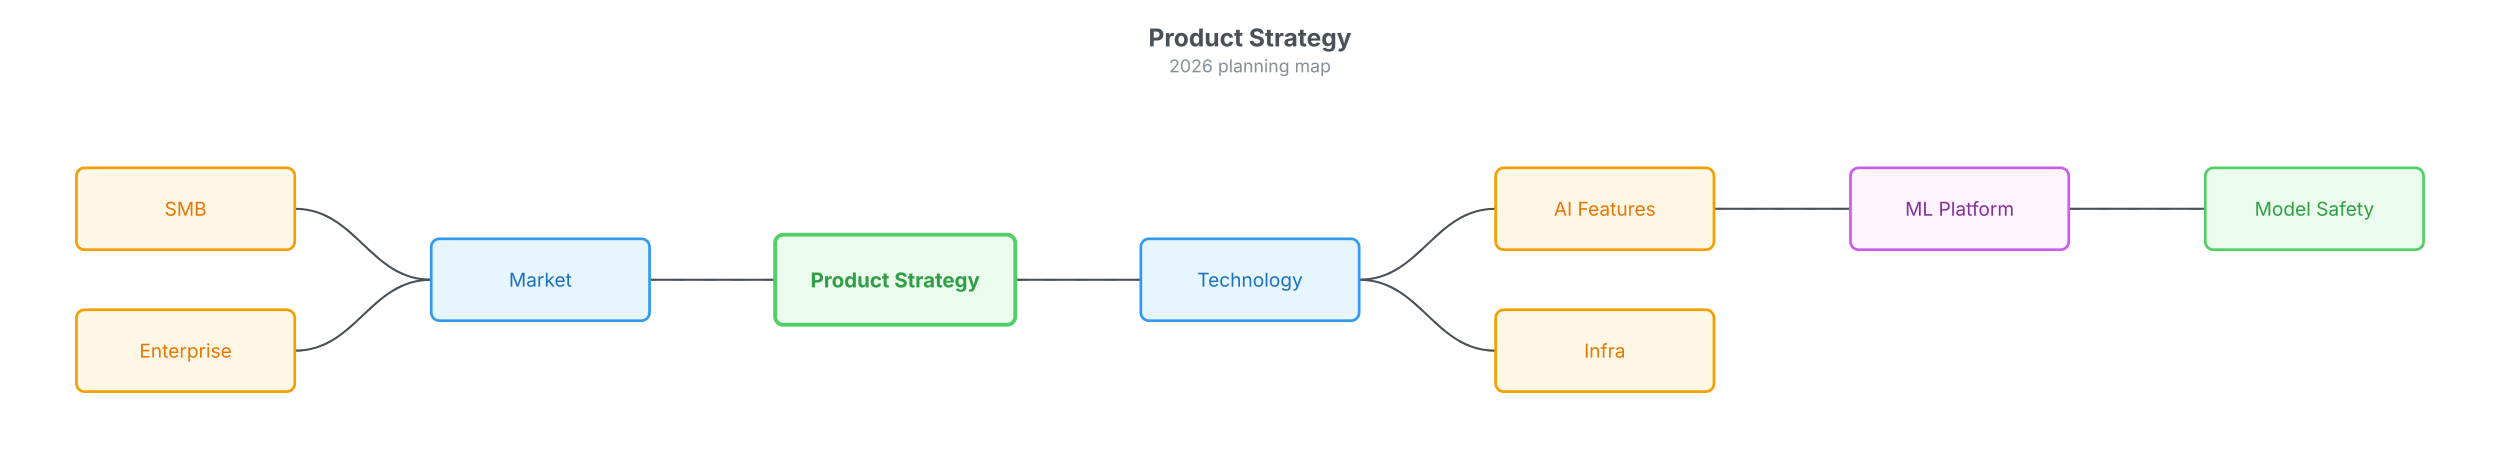
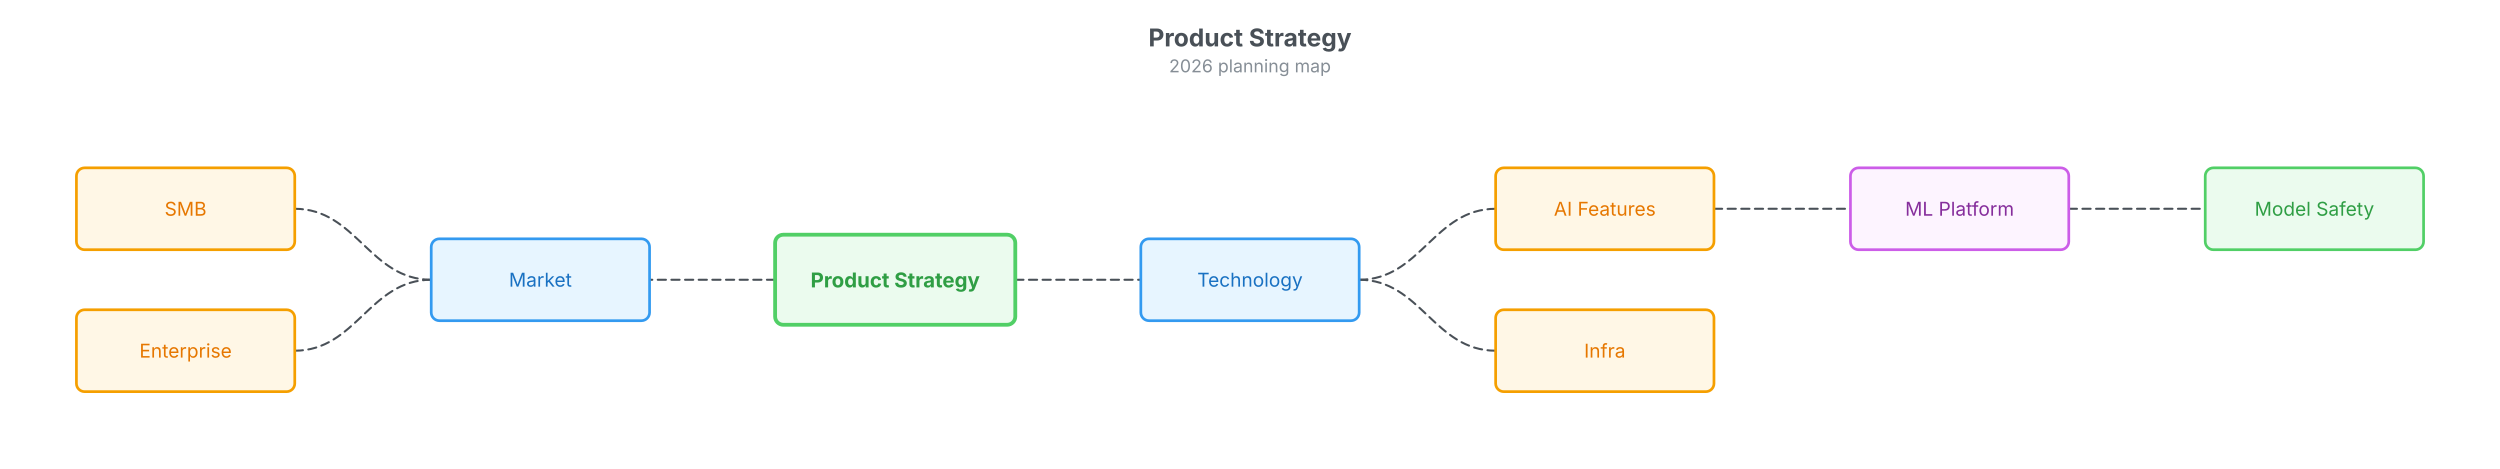
<svg xmlns="http://www.w3.org/2000/svg" width="1832" height="343" viewBox="-656 -153 1832 343">
  <text x="260" y="-119" text-anchor="middle" font-family="Inter, system-ui, -apple-system, sans-serif" font-size="18" font-weight="700" fill="#495057">Product Strategy</text>
  <text x="260" y="-100" text-anchor="middle" font-family="Inter, system-ui, -apple-system, sans-serif" font-size="13" fill="#868e96">2026 planning map</text>
  <g class="mindmap">
-     <path d="M-88,52 C-129.4,52 -138.6,52 -180,52" fill="none" stroke="#495057" stroke-width="1.5" stroke-linecap="round" />
-     <path d="M-88,52 C-129.4,52 -138.6,52 -180,52" fill="none" stroke="#495057" stroke-width="1.3" stroke-linecap="round" stroke-dasharray="8 14" opacity="0.55">
-       <animate attributeName="stroke-dashoffset" from="0" to="-44" dur="2.2s" repeatCount="indefinite" />
+     <path d="M-88,52 C-129.4,52 -138.6,52 -180,52" fill="none" stroke="#495057" stroke-width="1.5" stroke-linecap="round" stroke-dasharray="6,4">
+       <animate attributeName="stroke-dashoffset" from="0" to="-20" dur="0.8s" repeatCount="indefinite" />
    </path>
-     <path d="M88,52 C129.4,52 138.6,52 180,52" fill="none" stroke="#495057" stroke-width="1.5" stroke-linecap="round" />
-     <path d="M88,52 C129.4,52 138.6,52 180,52" fill="none" stroke="#495057" stroke-width="1.3" stroke-linecap="round" stroke-dasharray="8 14" opacity="0.55">
-       <animate attributeName="stroke-dashoffset" from="0" to="-44" dur="2.2s" repeatCount="indefinite" />
+     <path d="M88,52 C129.4,52 138.6,52 180,52" fill="none" stroke="#495057" stroke-width="1.5" stroke-linecap="round" stroke-dasharray="6,4">
+       <animate attributeName="stroke-dashoffset" from="0" to="-20" dur="0.8s" repeatCount="indefinite" />
    </path>
-     <path d="M-340,52 C-385,52 -395,0 -440,0" fill="none" stroke="#495057" stroke-width="1.5" stroke-linecap="round" />
-     <path d="M-340,52 C-385,52 -395,0 -440,0" fill="none" stroke="#495057" stroke-width="1.3" stroke-linecap="round" stroke-dasharray="8 14" opacity="0.55">
-       <animate attributeName="stroke-dashoffset" from="0" to="-44" dur="2.2s" repeatCount="indefinite" />
+     <path d="M-340,52 C-385,52 -395,0 -440,0" fill="none" stroke="#495057" stroke-width="1.5" stroke-linecap="round" stroke-dasharray="6,4">
+       <animate attributeName="stroke-dashoffset" from="0" to="-20" dur="0.8s" repeatCount="indefinite" />
    </path>
-     <path d="M-340,52 C-385,52 -395,104 -440,104" fill="none" stroke="#495057" stroke-width="1.5" stroke-linecap="round" />
-     <path d="M-340,52 C-385,52 -395,104 -440,104" fill="none" stroke="#495057" stroke-width="1.3" stroke-linecap="round" stroke-dasharray="8 14" opacity="0.55">
-       <animate attributeName="stroke-dashoffset" from="0" to="-44" dur="2.2s" repeatCount="indefinite" />
+     <path d="M-340,52 C-385,52 -395,104 -440,104" fill="none" stroke="#495057" stroke-width="1.5" stroke-linecap="round" stroke-dasharray="6,4">
+       <animate attributeName="stroke-dashoffset" from="0" to="-20" dur="0.8s" repeatCount="indefinite" />
    </path>
-     <path d="M340,52 C385,52 395,0 440,0" fill="none" stroke="#495057" stroke-width="1.5" stroke-linecap="round" />
-     <path d="M340,52 C385,52 395,0 440,0" fill="none" stroke="#495057" stroke-width="1.3" stroke-linecap="round" stroke-dasharray="8 14" opacity="0.55">
-       <animate attributeName="stroke-dashoffset" from="0" to="-44" dur="2.2s" repeatCount="indefinite" />
+     <path d="M340,52 C385,52 395,0 440,0" fill="none" stroke="#495057" stroke-width="1.5" stroke-linecap="round" stroke-dasharray="6,4">
+       <animate attributeName="stroke-dashoffset" from="0" to="-20" dur="0.8s" repeatCount="indefinite" />
    </path>
-     <path d="M340,52 C385,52 395,104 440,104" fill="none" stroke="#495057" stroke-width="1.5" stroke-linecap="round" />
-     <path d="M340,52 C385,52 395,104 440,104" fill="none" stroke="#495057" stroke-width="1.3" stroke-linecap="round" stroke-dasharray="8 14" opacity="0.55">
-       <animate attributeName="stroke-dashoffset" from="0" to="-44" dur="2.2s" repeatCount="indefinite" />
+     <path d="M340,52 C385,52 395,104 440,104" fill="none" stroke="#495057" stroke-width="1.5" stroke-linecap="round" stroke-dasharray="6,4">
+       <animate attributeName="stroke-dashoffset" from="0" to="-20" dur="0.8s" repeatCount="indefinite" />
    </path>
-     <path d="M600,0 C645,0 655,0 700,0" fill="none" stroke="#495057" stroke-width="1.5" stroke-linecap="round" />
-     <path d="M600,0 C645,0 655,0 700,0" fill="none" stroke="#495057" stroke-width="1.3" stroke-linecap="round" stroke-dasharray="8 14" opacity="0.55">
-       <animate attributeName="stroke-dashoffset" from="0" to="-44" dur="2.2s" repeatCount="indefinite" />
+     <path d="M600,0 C645,0 655,0 700,0" fill="none" stroke="#495057" stroke-width="1.5" stroke-linecap="round" stroke-dasharray="6,4">
+       <animate attributeName="stroke-dashoffset" from="0" to="-20" dur="0.8s" repeatCount="indefinite" />
    </path>
-     <path d="M860,0 C905,0 915,0 960,0" fill="none" stroke="#495057" stroke-width="1.5" stroke-linecap="round" />
-     <path d="M860,0 C905,0 915,0 960,0" fill="none" stroke="#495057" stroke-width="1.3" stroke-linecap="round" stroke-dasharray="8 14" opacity="0.55">
-       <animate attributeName="stroke-dashoffset" from="0" to="-44" dur="2.2s" repeatCount="indefinite" />
+     <path d="M860,0 C905,0 915,0 960,0" fill="none" stroke="#495057" stroke-width="1.5" stroke-linecap="round" stroke-dasharray="6,4">
+       <animate attributeName="stroke-dashoffset" from="0" to="-20" dur="0.8s" repeatCount="indefinite" />
    </path>
    <g class="node node-terminal" data-id="root">
      <rect x="-88" y="19" width="176" height="66" rx="6" ry="6" fill="#ebfbee" stroke="#51cf66" stroke-width="2.8" />
      <text x="0" y="52" text-anchor="middle" dominant-baseline="middle" font-family="Inter, system-ui, -apple-system, sans-serif" font-size="15" font-weight="700" fill="#2f9e44">Product Strategy</text>
    </g>
    <g class="node node-process" data-id="market">
      <rect x="-340" y="22" width="160" height="60" rx="6" ry="6" fill="#e7f5ff" stroke="#339af0" stroke-width="2" />
      <text x="-260" y="52" text-anchor="middle" dominant-baseline="middle" font-family="Inter, system-ui, -apple-system, sans-serif" font-size="14" fill="#1971c2">Market</text>
    </g>
    <g class="node node-process" data-id="tech">
      <rect x="180" y="22" width="160" height="60" rx="6" ry="6" fill="#e7f5ff" stroke="#339af0" stroke-width="2" />
      <text x="260" y="52" text-anchor="middle" dominant-baseline="middle" font-family="Inter, system-ui, -apple-system, sans-serif" font-size="14" fill="#1971c2">Technology</text>
    </g>
    <g class="node node-decision" data-id="smb">
      <rect x="-600" y="-30" width="160" height="60" rx="6" ry="6" fill="#fff7e6" stroke="#f59f00" stroke-width="2" />
      <text x="-520" y="0" text-anchor="middle" dominant-baseline="middle" font-family="Inter, system-ui, -apple-system, sans-serif" font-size="14" fill="#e67700">SMB</text>
    </g>
    <g class="node node-decision" data-id="ent">
      <rect x="-600" y="74" width="160" height="60" rx="6" ry="6" fill="#fff7e6" stroke="#f59f00" stroke-width="2" />
      <text x="-520" y="104" text-anchor="middle" dominant-baseline="middle" font-family="Inter, system-ui, -apple-system, sans-serif" font-size="14" fill="#e67700">Enterprise</text>
    </g>
    <g class="node node-decision" data-id="ai">
      <rect x="440" y="-30" width="160" height="60" rx="6" ry="6" fill="#fff7e6" stroke="#f59f00" stroke-width="2" />
      <text x="520" y="0" text-anchor="middle" dominant-baseline="middle" font-family="Inter, system-ui, -apple-system, sans-serif" font-size="14" fill="#e67700">AI Features</text>
    </g>
    <g class="node node-decision" data-id="infra">
      <rect x="440" y="74" width="160" height="60" rx="6" ry="6" fill="#fff7e6" stroke="#f59f00" stroke-width="2" />
      <text x="520" y="104" text-anchor="middle" dominant-baseline="middle" font-family="Inter, system-ui, -apple-system, sans-serif" font-size="14" fill="#e67700">Infra</text>
    </g>
    <g class="node node-io" data-id="ml">
      <rect x="700" y="-30" width="160" height="60" rx="6" ry="6" fill="#fdf4ff" stroke="#cc5de8" stroke-width="2" />
      <text x="780" y="0" text-anchor="middle" dominant-baseline="middle" font-family="Inter, system-ui, -apple-system, sans-serif" font-size="14" fill="#862e9c">ML Platform</text>
    </g>
    <g class="node node-terminal" data-id="safety">
      <rect x="960" y="-30" width="160" height="60" rx="6" ry="6" fill="#ebfbee" stroke="#51cf66" stroke-width="2" />
      <text x="1040" y="0" text-anchor="middle" dominant-baseline="middle" font-family="Inter, system-ui, -apple-system, sans-serif" font-size="14" fill="#2f9e44">Model Safety</text>
    </g>
  </g>
</svg>
